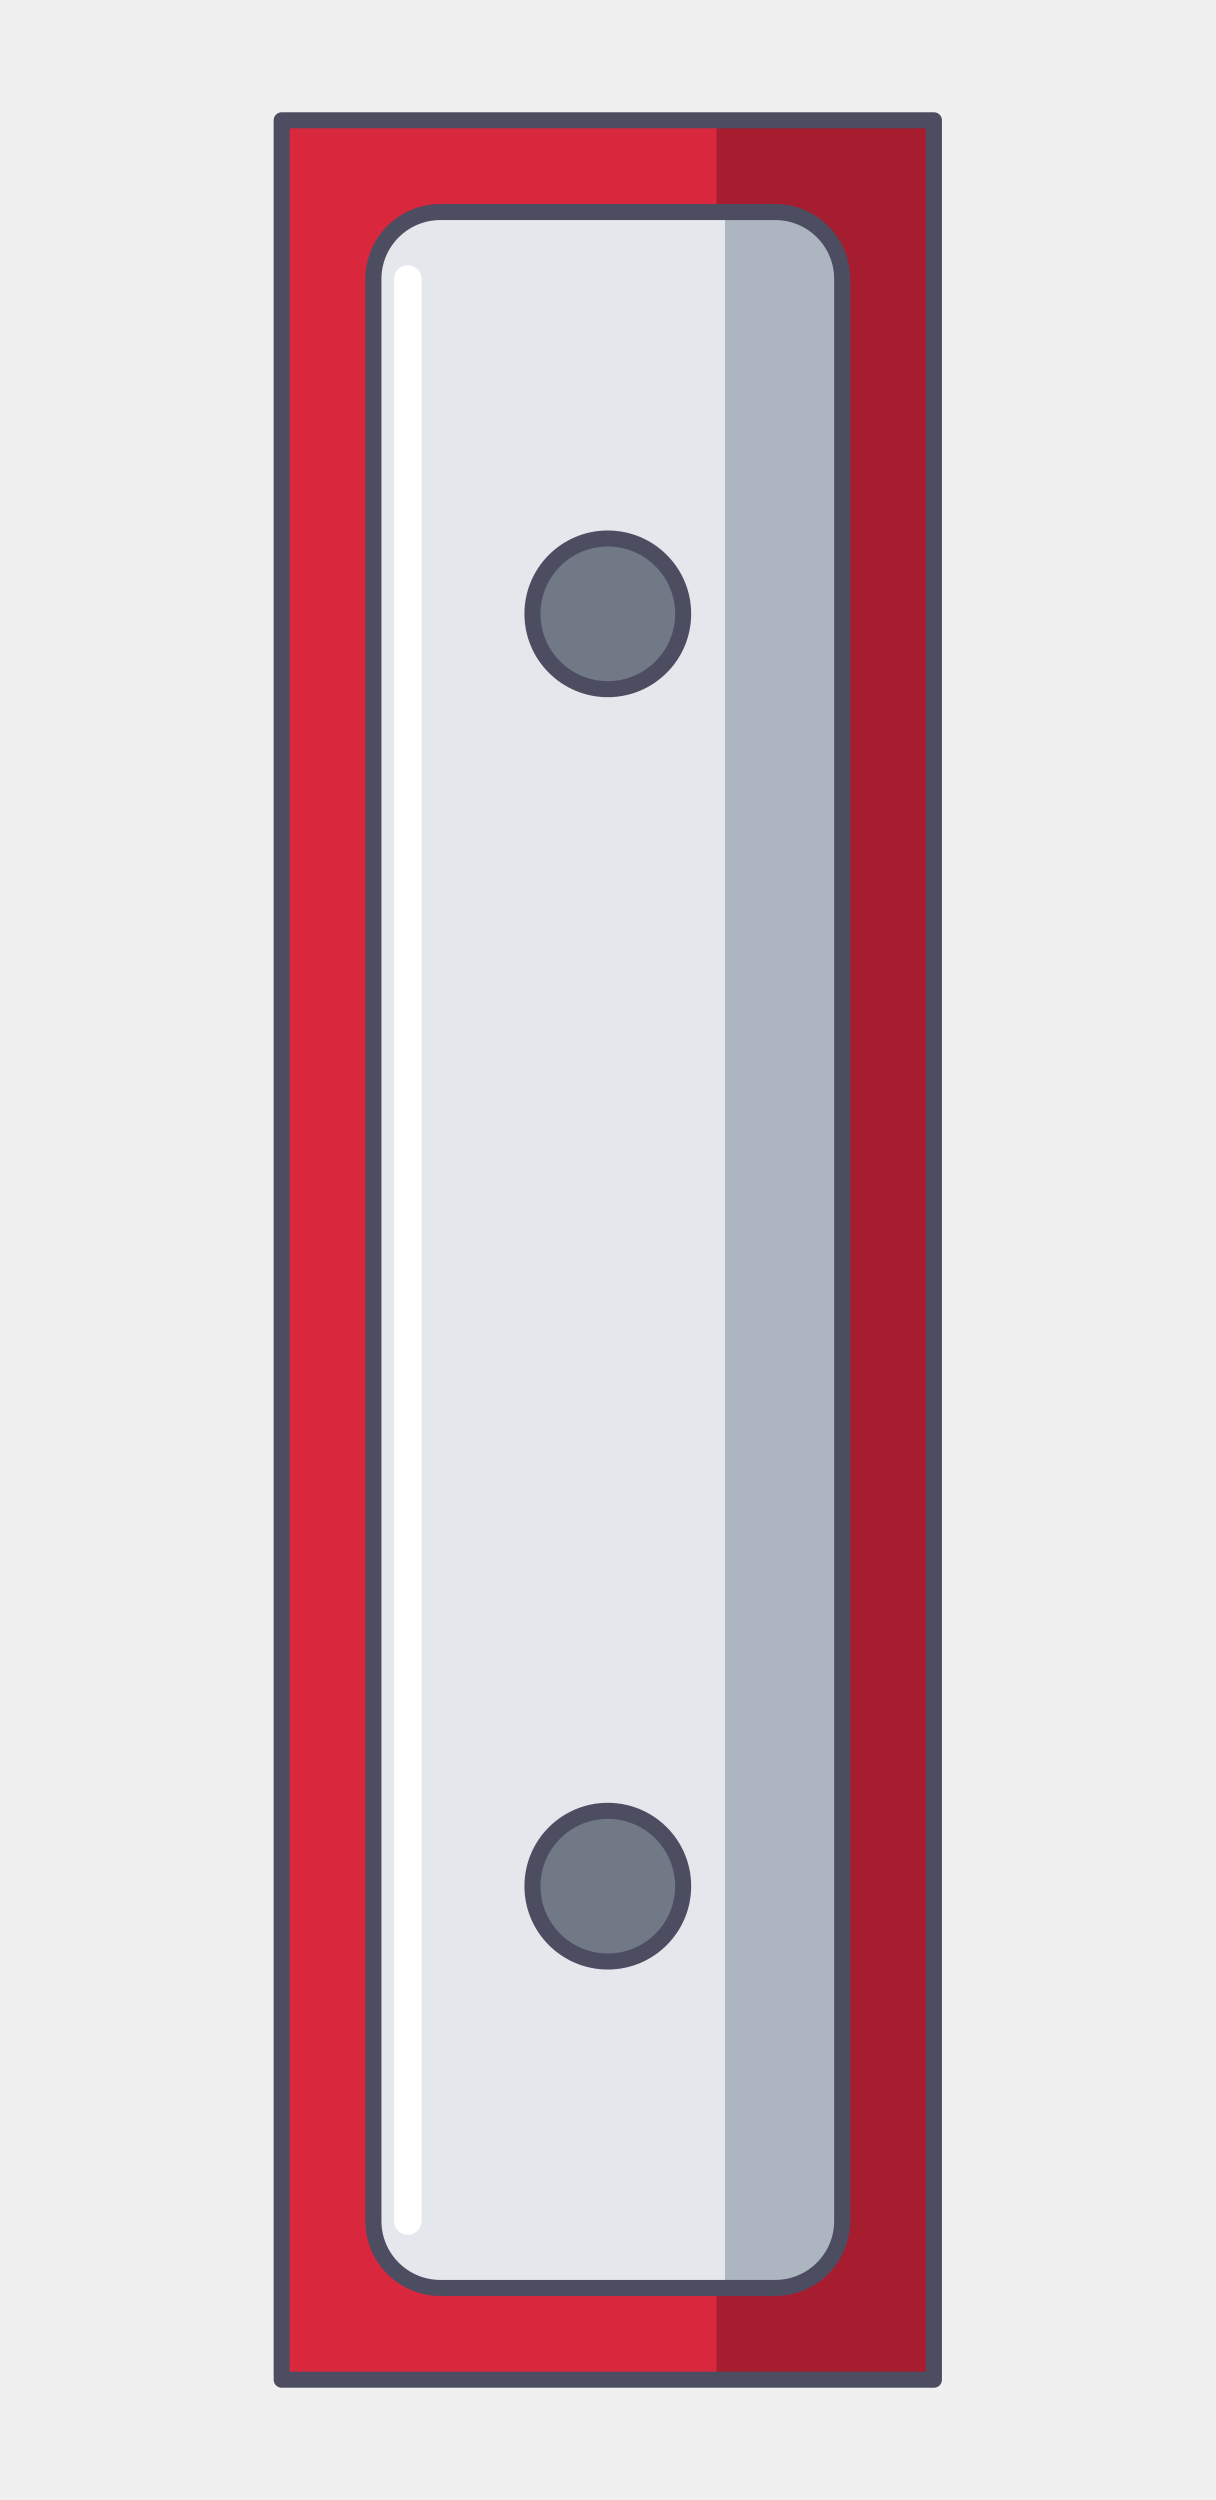
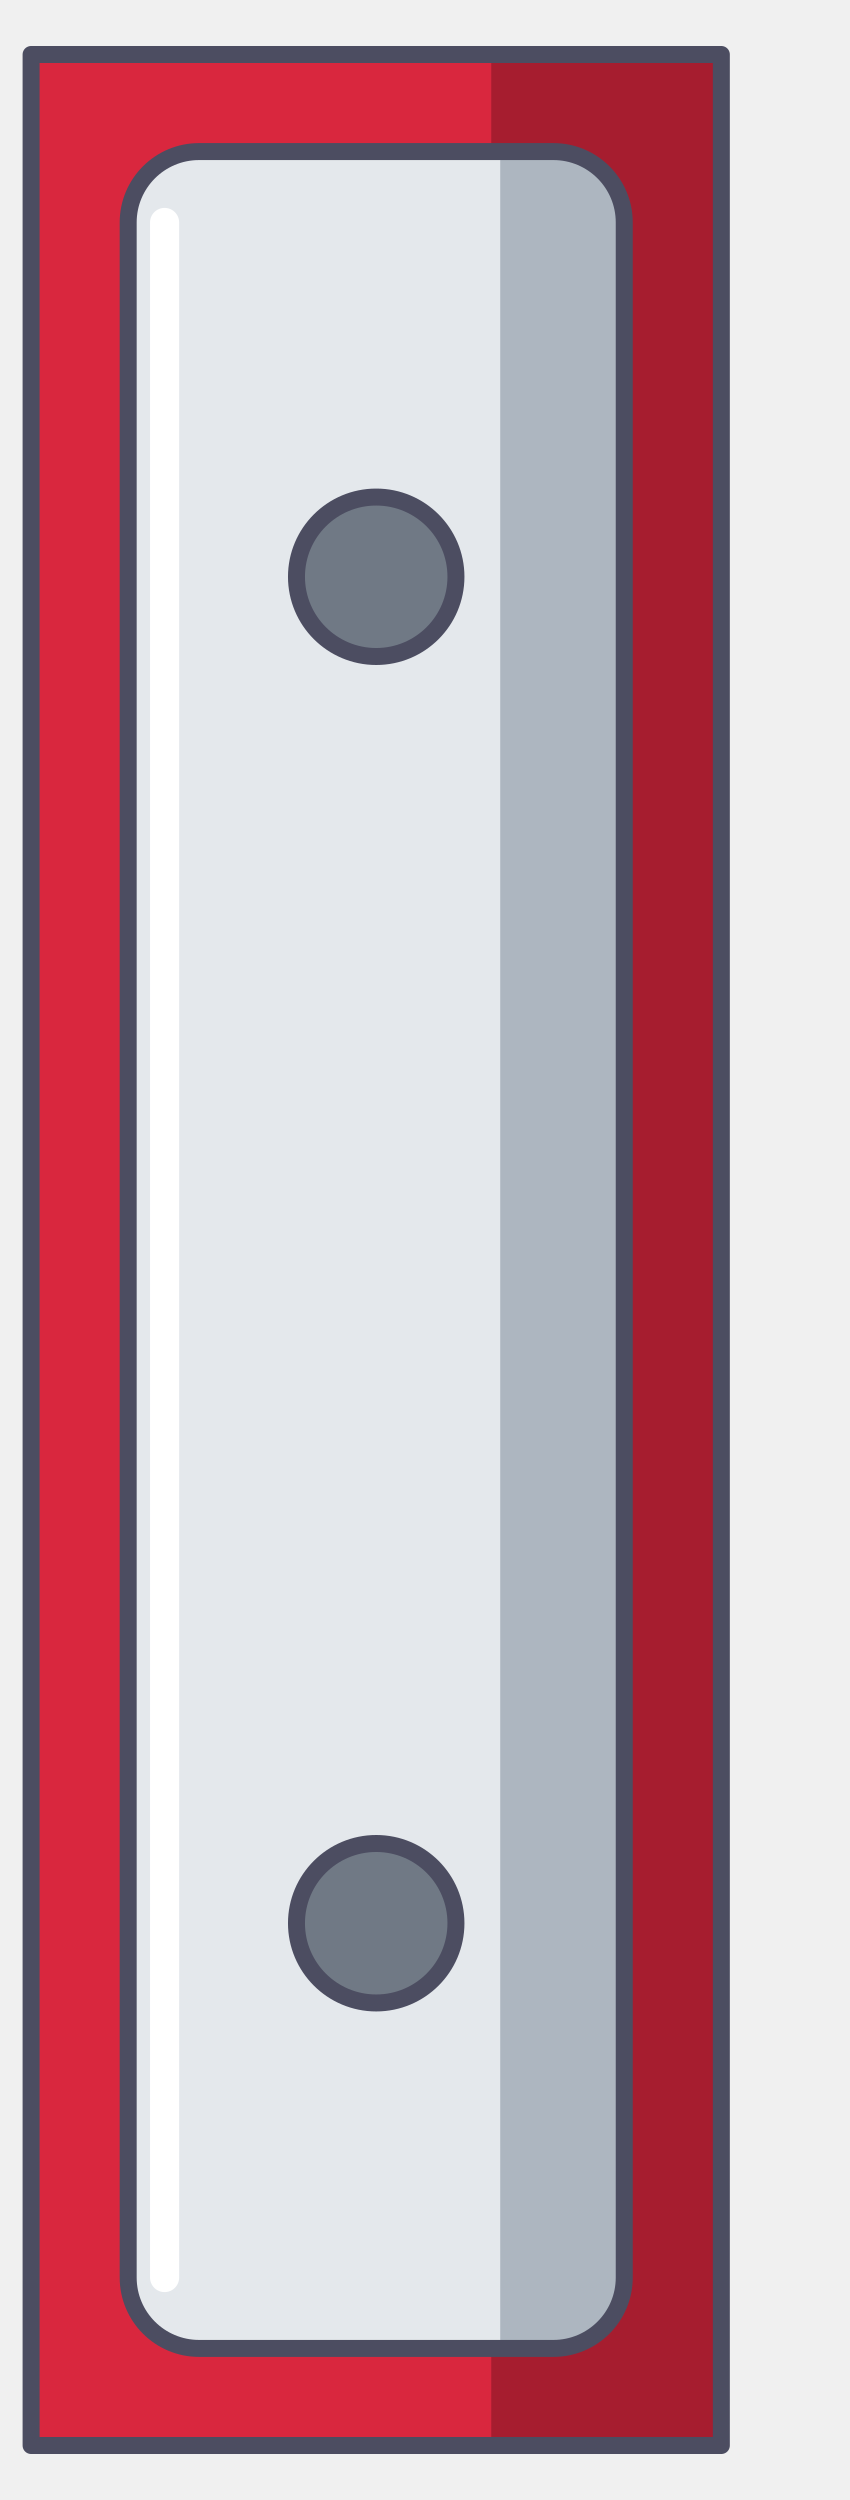
- <svg xmlns="http://www.w3.org/2000/svg" width="53" height="109" viewBox="0 0 53 109" fill="none">
+ <svg xmlns="http://www.w3.org/2000/svg" width="35" height="103" viewBox="11 3 35 103" fill="none">
  <defs>
    <clipPath id="xylophone-8-clip-frame">
      <rect x="12.281" y="5.245" width="28.438" height="98.51" />
    </clipPath>
    <clipPath id="xylophone-8-clip-bar">
      <path d="M33.799 9.245H19.201C17.588 9.245 16.281 10.552 16.281 12.165V96.835C16.281 98.448 17.588 99.755 19.201 99.755H33.799C35.412 99.755 36.719 98.448 36.719 96.835V12.165C36.719 10.552 35.412 9.245 33.799 9.245Z" />
    </clipPath>
  </defs>
  <g data-part="frame">
    <g data-layer="fill">
      <rect x="12.281" y="5.245" width="28.438" height="98.51" fill="#D9273E" />
    </g>
    <g data-layer="shade">
      <rect clip-path="url(#xylophone-8-clip-frame)" x="31.24" y="3.946" width="14" height="102" fill="#A61D2F" />
    </g>
    <g data-layer="line" stroke="#4C4D61" stroke-width="0.7" stroke-linejoin="round" stroke-linecap="round">
      <rect x="12.281" y="5.245" width="28.438" height="98.51" />
    </g>
  </g>
  <g data-part="bar">
    <g data-layer="fill">
      <path d="M33.799 9.245H19.201C17.588 9.245 16.281 10.552 16.281 12.165V96.835C16.281 98.448 17.588 99.755 19.201 99.755H33.799C35.412 99.755 36.719 98.448 36.719 96.835V12.165C36.719 10.552 35.412 9.245 33.799 9.245Z" fill="#E4E8EC" />
    </g>
    <g data-layer="shade">
      <rect clip-path="url(#xylophone-8-clip-bar)" x="31.609" y="7.946" width="9" height="94" fill="#ADB6C0" />
    </g>
    <g data-layer="highlight">
      <path clip-path="url(#xylophone-8-clip-bar)" d="M17.781 12.165V96.835" stroke="#FFFFFF" stroke-width="1.2" stroke-linecap="round" />
    </g>
    <g data-layer="line" stroke="#4C4D61" stroke-width="0.7" stroke-linejoin="round" stroke-linecap="round">
      <path d="M33.799 9.245H19.201C17.588 9.245 16.281 10.552 16.281 12.165V96.835C16.281 98.448 17.588 99.755 19.201 99.755H33.799C35.412 99.755 36.719 98.448 36.719 96.835V12.165C36.719 10.552 35.412 9.245 33.799 9.245Z" />
    </g>
  </g>
  <g data-part="pin">
    <g data-layer="fill">
      <path d="M26.5 30.048C28.314 30.048 29.785 28.577 29.785 26.763 29.785 24.949 28.314 23.479 26.5 23.479 24.686 23.479 23.215 24.949 23.215 26.763 23.215 28.577 24.686 30.048 26.5 30.048Z" fill="#707985" />
    </g>
    <g data-layer="line" stroke="#4C4D61" stroke-width="0.7" stroke-linejoin="round" stroke-linecap="round">
      <path d="M26.5 30.048C28.314 30.048 29.785 28.577 29.785 26.763 29.785 24.949 28.314 23.479 26.5 23.479 24.686 23.479 23.215 24.949 23.215 26.763 23.215 28.577 24.686 30.048 26.5 30.048Z" />
    </g>
  </g>
  <g data-part="pin">
    <g data-layer="fill">
      <path d="M26.5 85.522C28.314 85.522 29.785 84.051 29.785 82.237 29.785 80.423 28.314 78.952 26.5 78.952 24.686 78.952 23.215 80.423 23.215 82.237 23.215 84.051 24.686 85.522 26.5 85.522Z" fill="#707985" />
    </g>
    <g data-layer="line" stroke="#4C4D61" stroke-width="0.7" stroke-linejoin="round" stroke-linecap="round">
      <path d="M26.5 85.522C28.314 85.522 29.785 84.051 29.785 82.237 29.785 80.423 28.314 78.952 26.5 78.952 24.686 78.952 23.215 80.423 23.215 82.237 23.215 84.051 24.686 85.522 26.5 85.522Z" />
    </g>
  </g>
</svg>
